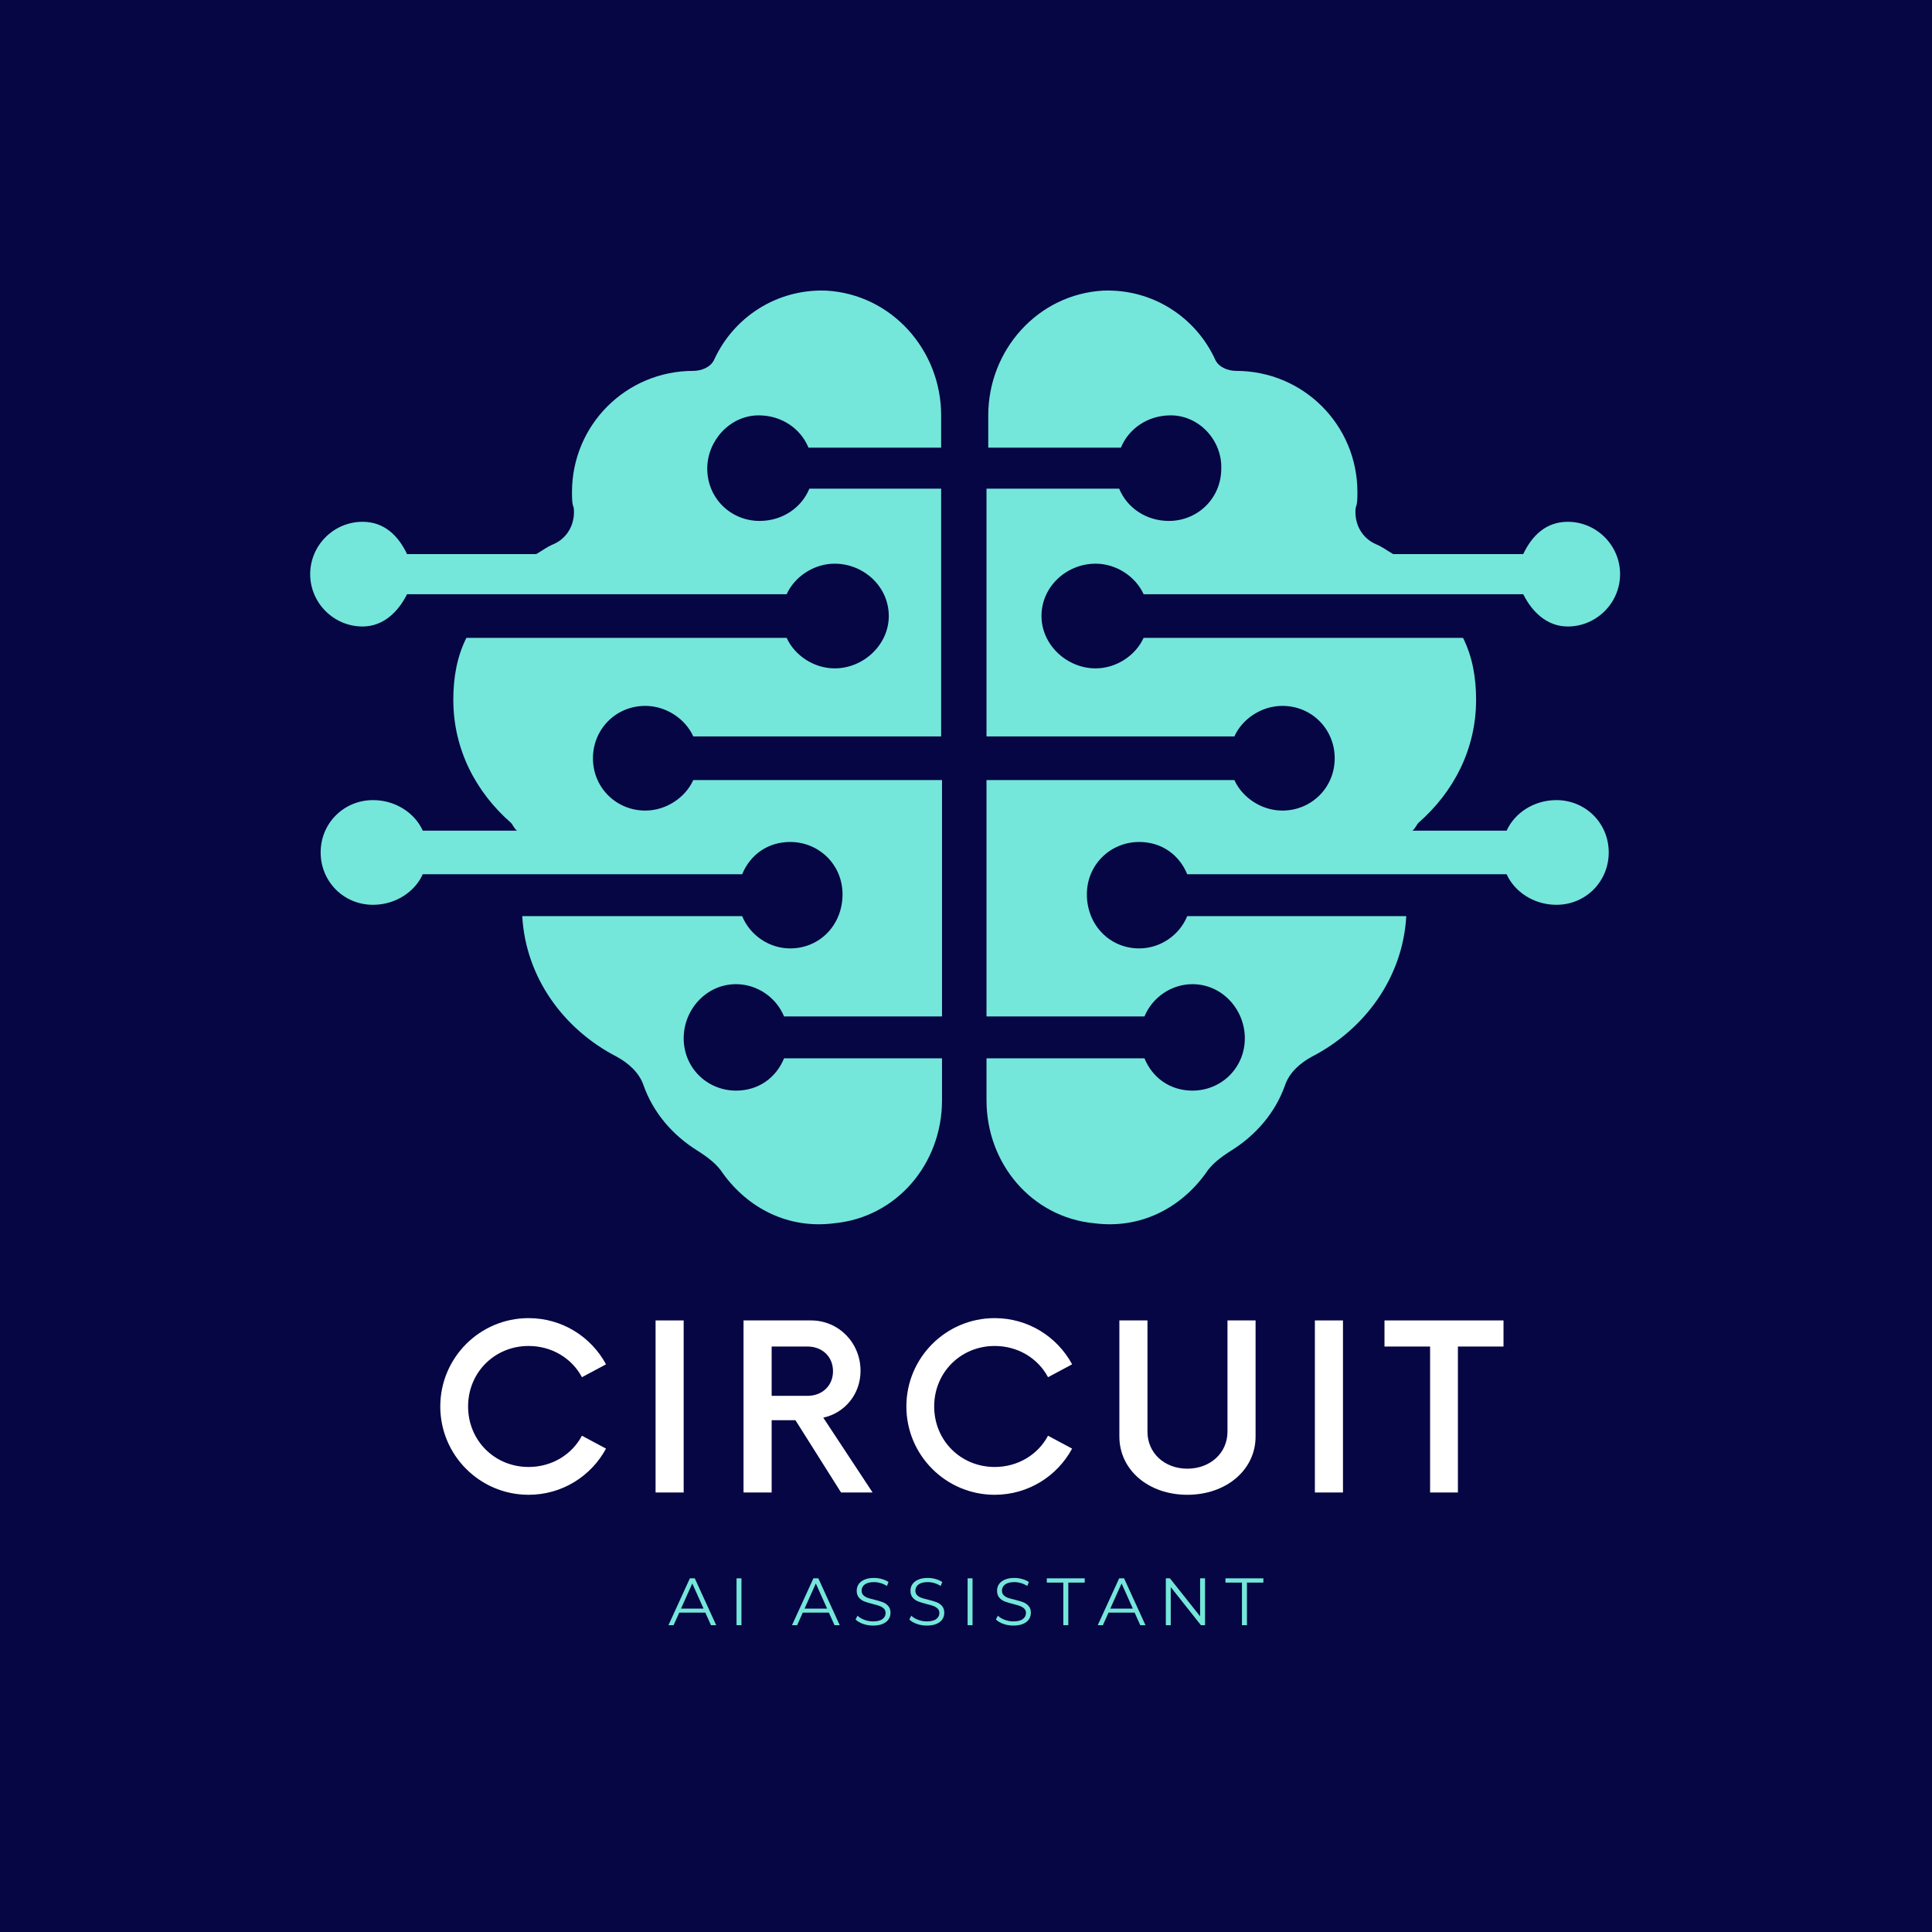
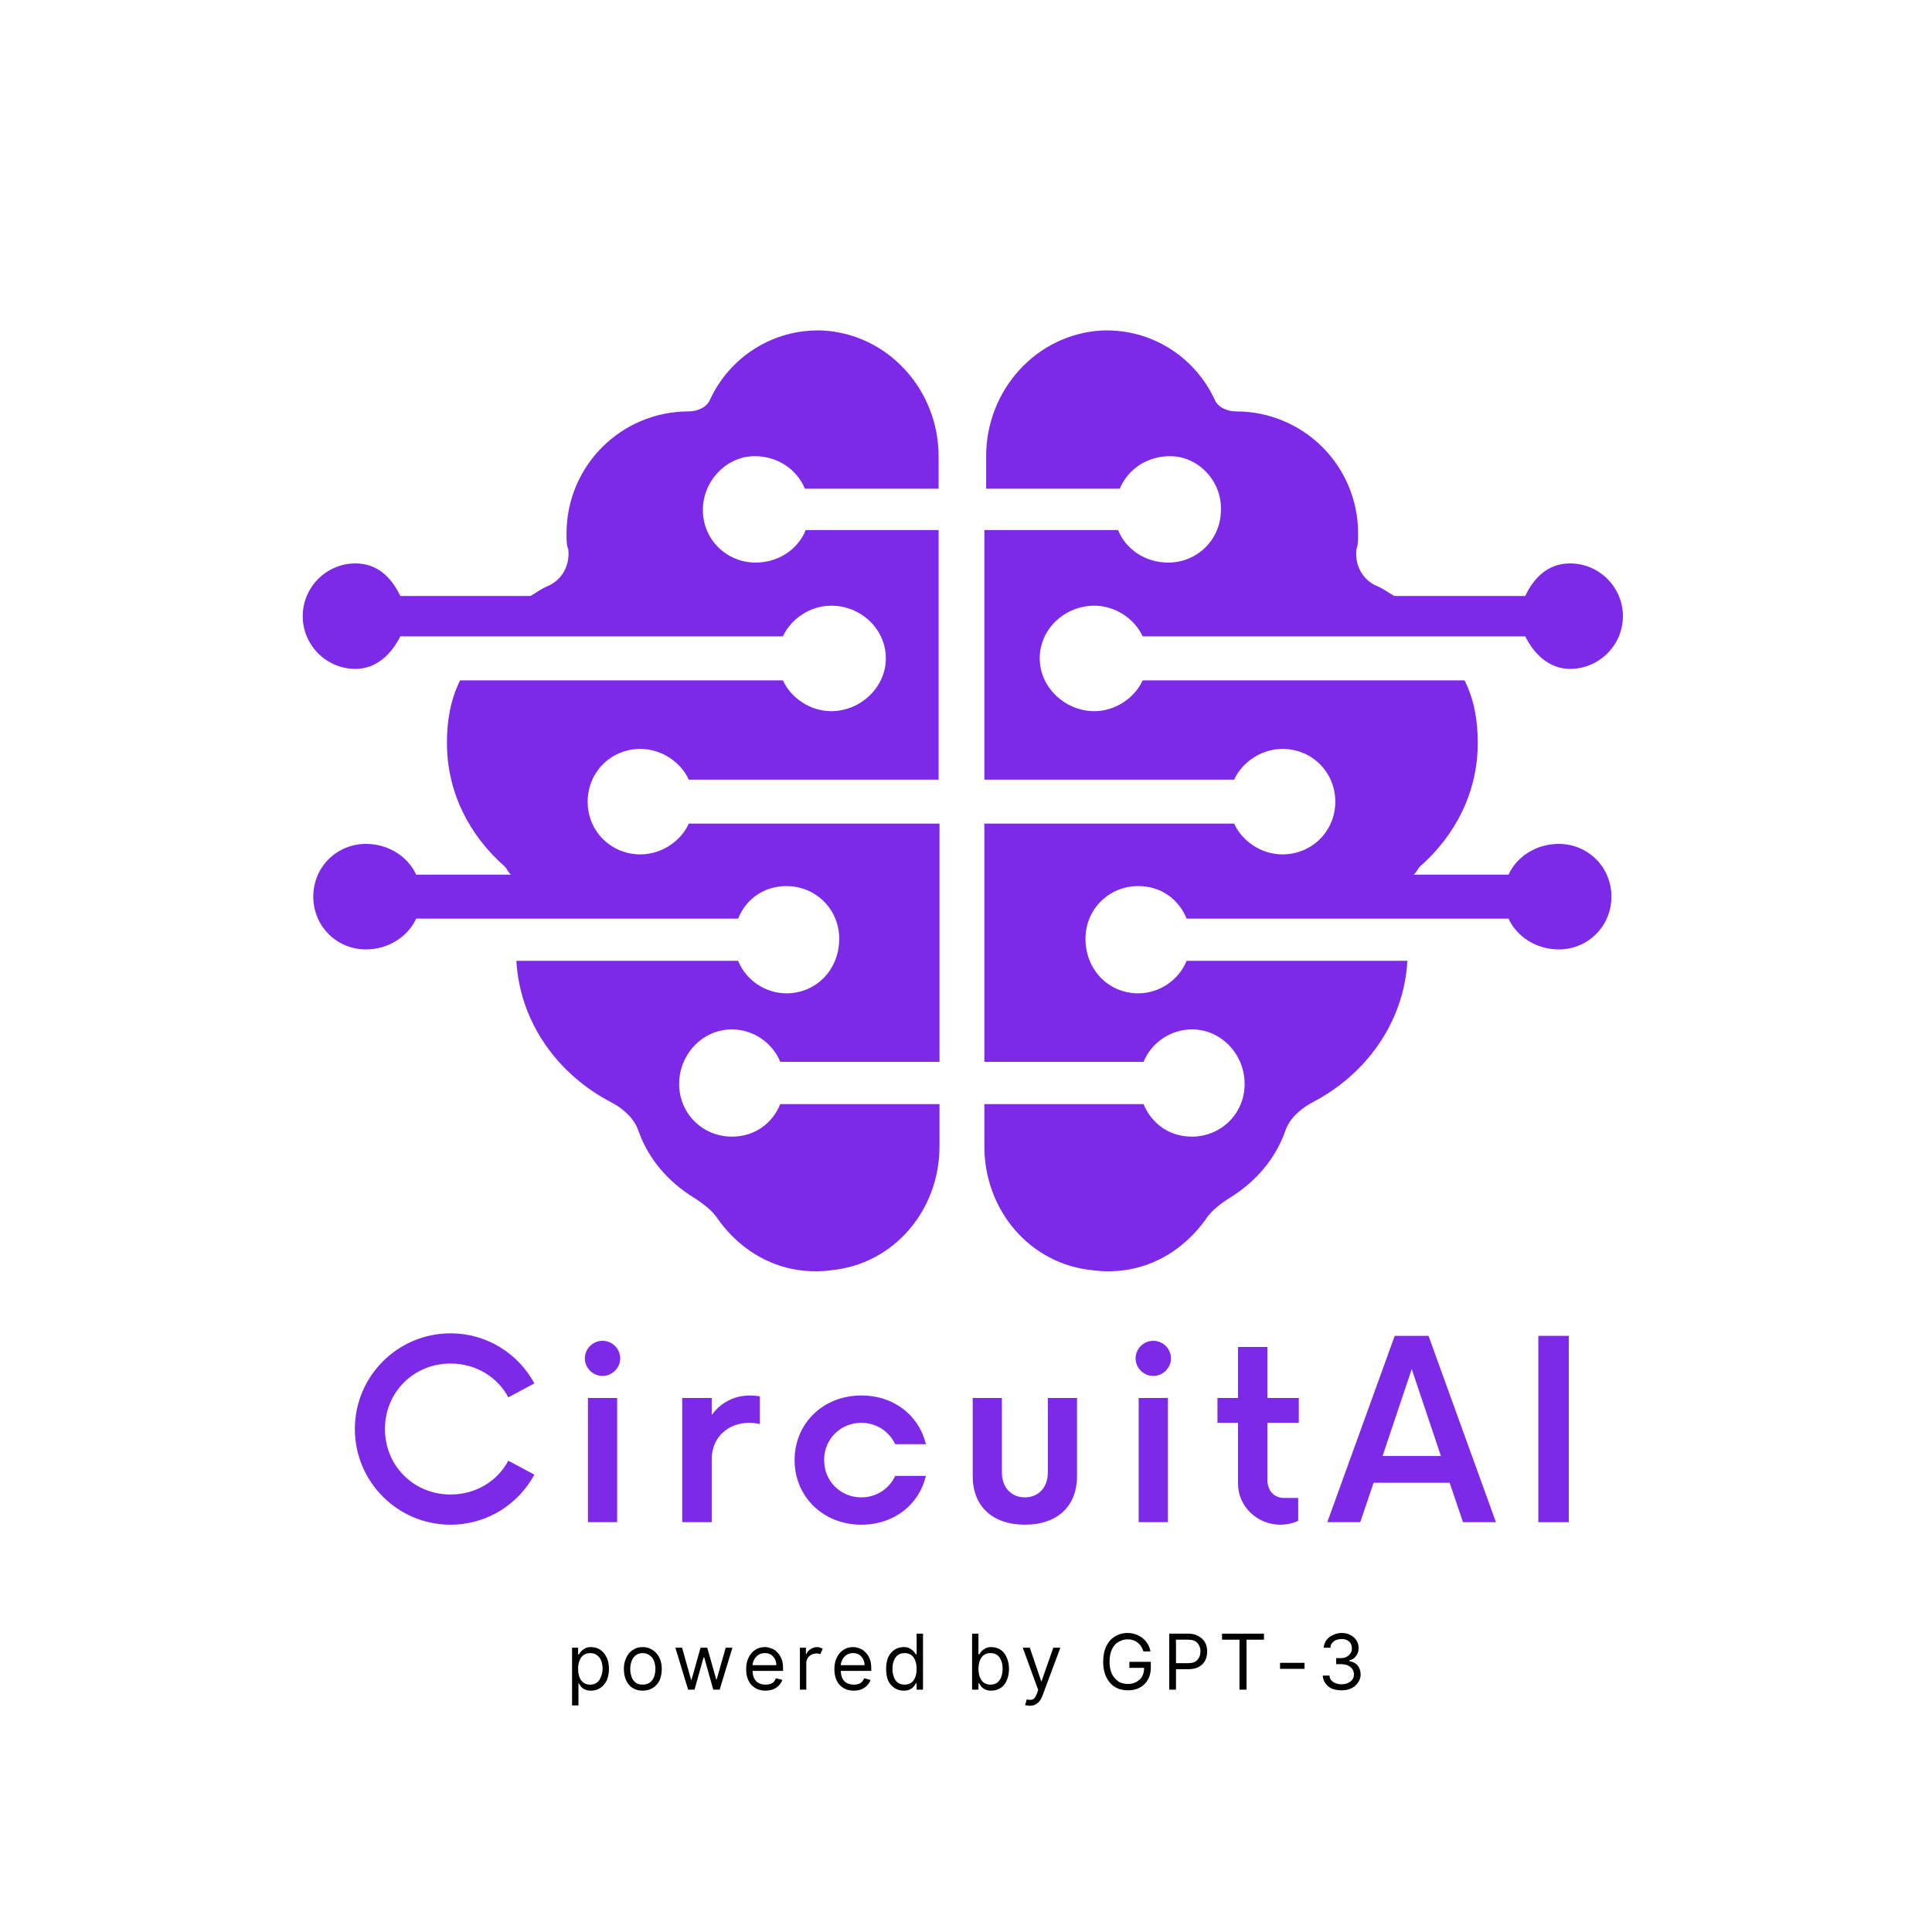
- <svg xmlns="http://www.w3.org/2000/svg" width="500" zoomAndPan="magnify" viewBox="0 0 375 375" height="500" preserveAspectRatio="xMidYMid meet" version="1.0">
+ <svg xmlns="http://www.w3.org/2000/svg" width="120" zoomAndPan="magnify" viewBox="0 0 90 90" height="120" preserveAspectRatio="xMidYMid meet" version="1.0">
  <defs>
    <g />
-     <clipPath id="4f56c58979">
-       <path d="M 60.207 56 L 183 56 L 183 238 L 60.207 238 Z M 60.207 56 " clip-rule="nonzero" />
+     <clipPath id="d15f87c691">
+       <path d="M 14.102 15.262 L 44 15.262 L 44 59.512 L 14.102 59.512 Z M 14.102 15.262 " clip-rule="nonzero" />
    </clipPath>
-     <clipPath id="21cfcce4b7">
-       <path d="M 191 56 L 314.457 56 L 314.457 238 L 191 238 Z M 191 56 " clip-rule="nonzero" />
+     <clipPath id="5281bf77e2">
+       <path d="M 45 15.262 L 75.602 15.262 L 75.602 59.512 L 45 59.512 Z M 45 15.262 " clip-rule="nonzero" />
    </clipPath>
  </defs>
-   <rect x="-37.5" width="450" fill="#ffffff" y="-37.5" height="450" fill-opacity="1" />
-   <rect x="-37.5" width="450" fill="#ffffff" y="-37.5" height="450" fill-opacity="1" />
-   <rect x="-37.5" width="450" fill="#060644" y="-37.5" height="450" fill-opacity="1" />
-   <g clip-path="url(#4f56c58979)">
-     <path fill="#75e6da" d="M 147.273 80.621 C 151.676 80.621 155.402 83.164 156.926 86.887 L 182.676 86.887 L 182.676 80.621 C 182.676 67.922 173.02 57.086 160.316 56.406 C 150.66 56.07 142.359 61.656 138.633 69.785 C 137.957 71.309 136.094 71.988 134.566 71.988 C 121.527 71.988 111.023 82.484 111.023 95.523 C 111.023 96.711 111.023 97.727 111.363 98.57 C 111.699 101.621 110.176 104.5 107.297 105.684 C 106.109 106.191 105.266 106.871 104.078 107.547 L 79.008 107.547 C 77.316 103.992 74.605 101.281 70.371 101.281 C 64.781 101.281 60.207 105.852 60.207 111.441 C 60.207 117.031 64.781 121.602 70.371 121.602 C 74.438 121.602 77.316 118.723 79.008 115.336 L 152.691 115.336 C 154.219 111.949 157.945 109.41 162.008 109.41 C 167.598 109.41 172.512 113.812 172.512 119.57 C 172.512 125.156 167.598 129.73 162.008 129.73 C 157.945 129.73 154.219 127.191 152.691 123.805 L 90.527 123.805 C 88.664 127.527 87.988 131.594 87.988 135.824 C 87.988 145.477 92.391 153.773 99.168 159.703 C 99.504 160.039 99.844 160.887 100.352 161.227 L 82.059 161.227 C 80.535 157.84 76.809 155.301 72.402 155.301 C 66.812 155.301 62.238 159.703 62.238 165.461 C 62.238 171.047 66.645 175.621 72.402 175.621 C 76.809 175.621 80.535 173.078 82.059 169.691 L 144.055 169.691 C 145.578 165.969 148.965 163.426 153.371 163.426 C 158.961 163.426 163.535 167.828 163.535 173.586 C 163.535 179.516 159.129 184.086 153.371 184.086 C 149.305 184.086 145.578 181.547 144.055 177.82 L 101.367 177.82 C 102.047 189.844 109.5 199.836 119.664 205.082 C 121.863 206.27 124.066 208.133 124.914 210.672 C 126.777 215.922 130.504 220.324 135.414 223.371 C 137.277 224.559 139.141 225.91 140.328 227.773 C 145.238 234.547 153.031 238.613 162.008 237.426 C 174.035 236.242 182.844 225.91 182.844 213.551 L 182.844 205.422 L 152.184 205.422 C 150.66 209.148 147.273 211.688 142.867 211.688 C 137.277 211.688 132.703 207.285 132.703 201.527 C 132.703 195.941 137.109 191.027 142.867 191.027 C 146.934 191.027 150.66 193.57 152.184 197.293 L 182.844 197.293 L 182.844 151.406 L 134.566 151.406 C 133.043 154.793 129.316 157.332 125.25 157.332 C 119.664 157.332 115.09 152.93 115.09 147.172 C 115.09 141.582 119.492 137.012 125.25 137.012 C 129.316 137.012 133.043 139.551 134.566 142.938 L 182.676 142.938 L 182.676 94.848 L 157.098 94.848 C 155.57 98.57 151.844 101.113 147.441 101.113 C 141.852 101.113 137.277 96.711 137.277 90.953 C 137.277 85.535 141.684 80.621 147.273 80.621 Z M 147.273 80.621 " fill-opacity="1" fill-rule="nonzero" />
+   <rect x="-9" width="108" fill="#ffffff" y="-9" height="108" fill-opacity="1" />
+   <rect x="-9" width="108" fill="#ffffff" y="-9" height="108" fill-opacity="1" />
+   <rect x="-9" width="108" fill="#ffffff" y="-9" height="108" fill-opacity="1" />
+   <g clip-path="url(#d15f87c691)">
+     <path fill="#7c2ae8" d="M 35.16 21.25 C 36.227 21.25 37.125 21.867 37.496 22.766 L 43.723 22.766 L 43.723 21.25 C 43.723 18.18 41.387 15.559 38.316 15.395 C 35.98 15.312 33.973 16.664 33.07 18.629 C 32.906 19 32.457 19.164 32.086 19.164 C 28.934 19.164 26.391 21.703 26.391 24.855 C 26.391 25.141 26.391 25.387 26.473 25.594 C 26.555 26.328 26.188 27.027 25.492 27.312 C 25.203 27.434 25 27.598 24.711 27.762 L 18.648 27.762 C 18.238 26.902 17.582 26.246 16.559 26.246 C 15.207 26.246 14.102 27.352 14.102 28.703 C 14.102 30.055 15.207 31.16 16.559 31.16 C 17.543 31.16 18.238 30.465 18.648 29.645 L 36.473 29.645 C 36.84 28.828 37.742 28.215 38.727 28.215 C 40.078 28.215 41.266 29.277 41.266 30.672 C 41.266 32.023 40.078 33.129 38.727 33.129 C 37.742 33.129 36.84 32.512 36.473 31.695 L 21.434 31.695 C 20.984 32.594 20.82 33.578 20.82 34.602 C 20.82 36.938 21.887 38.941 23.523 40.375 C 23.605 40.457 23.688 40.664 23.812 40.746 L 19.387 40.746 C 19.016 39.926 18.117 39.312 17.051 39.312 C 15.699 39.312 14.594 40.375 14.594 41.77 C 14.594 43.121 15.656 44.227 17.051 44.227 C 18.117 44.227 19.016 43.609 19.387 42.793 L 34.383 42.793 C 34.75 41.891 35.57 41.277 36.637 41.277 C 37.988 41.277 39.094 42.34 39.094 43.734 C 39.094 45.168 38.027 46.273 36.637 46.273 C 35.652 46.273 34.75 45.66 34.383 44.758 L 24.055 44.758 C 24.219 47.664 26.023 50.082 28.48 51.352 C 29.016 51.637 29.547 52.086 29.75 52.703 C 30.203 53.973 31.105 55.035 32.293 55.773 C 32.742 56.059 33.195 56.387 33.48 56.84 C 34.668 58.477 36.555 59.457 38.727 59.172 C 41.633 58.887 43.766 56.387 43.766 53.398 L 43.766 51.434 L 36.348 51.434 C 35.98 52.332 35.16 52.949 34.094 52.949 C 32.742 52.949 31.637 51.883 31.637 50.492 C 31.637 49.141 32.703 47.953 34.094 47.953 C 35.078 47.953 35.98 48.566 36.348 49.465 L 43.766 49.465 L 43.766 38.367 L 32.086 38.367 C 31.719 39.188 30.816 39.801 29.832 39.801 C 28.48 39.801 27.375 38.738 27.375 37.344 C 27.375 35.992 28.441 34.887 29.832 34.887 C 30.816 34.887 31.719 35.504 32.086 36.32 L 43.723 36.32 L 43.723 24.691 L 37.535 24.691 C 37.168 25.594 36.266 26.207 35.199 26.207 C 33.848 26.207 32.742 25.141 32.742 23.75 C 32.742 22.438 33.809 21.25 35.16 21.25 Z M 35.16 21.25 " fill-opacity="1" fill-rule="nonzero" />
  </g>
-   <g clip-path="url(#21cfcce4b7)">
-     <path fill="#75e6da" d="M 227.223 80.621 C 222.82 80.621 219.094 83.164 217.566 86.887 L 191.82 86.887 L 191.82 80.621 C 191.82 67.922 201.477 57.086 214.18 56.406 C 223.836 56.07 232.137 61.656 235.863 69.785 C 236.539 71.309 238.402 71.988 239.926 71.988 C 252.969 71.988 263.473 82.484 263.473 95.523 C 263.473 96.711 263.473 97.727 263.133 98.57 C 262.793 101.621 264.32 104.5 267.199 105.684 C 268.383 106.191 269.23 106.871 270.418 107.547 L 295.656 107.547 C 297.348 103.992 300.059 101.281 304.293 101.281 C 309.883 101.281 314.457 105.852 314.457 111.441 C 314.457 117.031 309.883 121.602 304.293 121.602 C 300.23 121.602 297.348 118.723 295.656 115.336 L 221.973 115.336 C 220.449 111.949 216.723 109.41 212.656 109.41 C 207.066 109.41 202.152 113.812 202.152 119.57 C 202.152 125.156 207.066 129.73 212.656 129.73 C 216.723 129.73 220.449 127.191 221.973 123.805 L 283.969 123.805 C 285.832 127.527 286.508 131.594 286.508 135.824 C 286.508 145.477 282.105 153.773 275.328 159.703 C 274.988 160.039 274.652 160.887 274.145 161.227 L 292.438 161.227 C 293.961 157.84 297.688 155.301 302.094 155.301 C 307.684 155.301 312.254 159.703 312.254 165.461 C 312.254 171.047 307.852 175.621 302.094 175.621 C 297.688 175.621 293.961 173.078 292.438 169.691 L 230.441 169.691 C 228.918 165.969 225.527 163.426 221.125 163.426 C 215.535 163.426 210.961 167.828 210.961 173.586 C 210.961 179.516 215.367 184.086 221.125 184.086 C 225.191 184.086 228.918 181.547 230.441 177.82 L 272.957 177.82 C 272.281 189.844 264.828 199.836 254.664 205.082 C 252.461 206.27 250.258 208.133 249.414 210.672 C 247.551 215.922 243.824 220.324 238.91 223.371 C 237.047 224.559 235.184 225.91 234 227.773 C 229.086 234.547 221.293 238.613 212.316 237.426 C 200.289 236.242 191.48 225.91 191.48 213.551 L 191.48 205.422 L 222.141 205.422 C 223.664 209.148 227.055 211.688 231.457 211.688 C 237.047 211.688 241.621 207.285 241.621 201.527 C 241.621 195.941 237.215 191.027 231.457 191.027 C 227.391 191.027 223.664 193.57 222.141 197.293 L 191.48 197.293 L 191.48 151.406 L 239.59 151.406 C 241.113 154.793 244.84 157.332 248.906 157.332 C 254.496 157.332 259.066 152.93 259.066 147.172 C 259.066 141.582 254.664 137.012 248.906 137.012 C 244.84 137.012 241.113 139.551 239.59 142.938 L 191.48 142.938 L 191.48 94.848 L 217.23 94.848 C 218.754 98.57 222.48 101.113 226.883 101.113 C 232.473 101.113 237.047 96.711 237.047 90.953 C 237.215 85.535 232.812 80.621 227.223 80.621 Z M 227.223 80.621 " fill-opacity="1" fill-rule="nonzero" />
+   <g clip-path="url(#5281bf77e2)">
+     <path fill="#7c2ae8" d="M 54.5 21.25 C 53.434 21.25 52.531 21.867 52.164 22.766 L 45.938 22.766 L 45.938 21.25 C 45.938 18.18 48.27 15.559 51.344 15.395 C 53.68 15.312 55.688 16.664 56.59 18.629 C 56.754 19 57.203 19.164 57.57 19.164 C 60.727 19.164 63.266 21.703 63.266 24.855 C 63.266 25.141 63.266 25.387 63.184 25.594 C 63.105 26.328 63.473 27.027 64.168 27.312 C 64.457 27.434 64.66 27.598 64.949 27.762 L 71.051 27.762 C 71.461 26.902 72.117 26.246 73.141 26.246 C 74.492 26.246 75.602 27.352 75.602 28.703 C 75.602 30.055 74.492 31.16 73.141 31.16 C 72.16 31.16 71.461 30.465 71.051 29.645 L 53.23 29.645 C 52.859 28.828 51.957 28.215 50.977 28.215 C 49.625 28.215 48.434 29.277 48.434 30.672 C 48.434 32.023 49.625 33.129 50.977 33.129 C 51.957 33.129 52.859 32.512 53.23 31.695 L 68.227 31.695 C 68.676 32.594 68.84 33.578 68.84 34.602 C 68.84 36.938 67.773 38.941 66.137 40.375 C 66.055 40.457 65.973 40.664 65.848 40.746 L 70.273 40.746 C 70.641 39.926 71.543 39.312 72.609 39.312 C 73.961 39.312 75.066 40.375 75.066 41.77 C 75.066 43.121 74.004 44.227 72.609 44.227 C 71.543 44.227 70.641 43.609 70.273 42.793 L 55.277 42.793 C 54.91 41.891 54.09 41.277 53.023 41.277 C 51.672 41.277 50.566 42.34 50.566 43.734 C 50.566 45.168 51.633 46.273 53.023 46.273 C 54.008 46.273 54.91 45.66 55.277 44.758 L 65.562 44.758 C 65.398 47.664 63.594 50.082 61.137 51.352 C 60.605 51.637 60.07 52.086 59.867 52.703 C 59.414 53.973 58.516 55.035 57.328 55.773 C 56.875 56.059 56.426 56.387 56.137 56.84 C 54.949 58.477 53.066 59.457 50.895 59.172 C 47.984 58.887 45.855 56.387 45.855 53.398 L 45.855 51.434 L 53.27 51.434 C 53.641 52.332 54.457 52.949 55.523 52.949 C 56.875 52.949 57.98 51.883 57.98 50.492 C 57.98 49.141 56.918 47.953 55.523 47.953 C 54.539 47.953 53.641 48.566 53.27 49.465 L 45.855 49.465 L 45.855 38.367 L 57.492 38.367 C 57.859 39.188 58.762 39.801 59.742 39.801 C 61.098 39.801 62.203 38.738 62.203 37.344 C 62.203 35.992 61.137 34.887 59.742 34.887 C 58.762 34.887 57.859 35.504 57.492 36.32 L 45.855 36.32 L 45.855 24.691 L 52.082 24.691 C 52.449 25.594 53.352 26.207 54.418 26.207 C 55.77 26.207 56.875 25.141 56.875 23.75 C 56.918 22.438 55.852 21.25 54.5 21.25 Z M 54.5 21.25 " fill-opacity="1" fill-rule="nonzero" />
  </g>
-   <g fill="#75e6da" fill-opacity="1">
-     <g transform="translate(129.7157, 315.4466)">
+   <g fill="#7c2ae8" fill-opacity="1">
+     <g transform="translate(15.90988, 70.90909)">
      <g>
-         <path d="M 7.188 -2.438 L 2.125 -2.438 L 1.031 0 L 0.031 0 L 4.188 -9.094 L 5.141 -9.094 L 9.297 0 L 8.281 0 Z M 6.844 -3.219 L 4.656 -8.094 L 2.469 -3.219 Z M 6.844 -3.219 " />
+         <path d="M 5.078 0.117 C 6.77 0.117 8.23 -0.824 8.984 -2.215 L 7.77 -2.863 C 7.262 -1.91 6.25 -1.289 5.078 -1.289 C 3.371 -1.289 2.023 -2.617 2.023 -4.34 C 2.023 -6.062 3.371 -7.391 5.078 -7.391 C 6.25 -7.391 7.262 -6.77 7.77 -5.816 L 8.984 -6.465 C 8.23 -7.855 6.77 -8.797 5.078 -8.797 C 2.617 -8.797 0.621 -6.801 0.621 -4.34 C 0.621 -1.879 2.617 0.117 5.078 0.117 Z M 5.078 0.117 " />
      </g>
    </g>
  </g>
-   <g fill="#75e6da" fill-opacity="1">
-     <g transform="translate(141.4779, 315.4466)">
+   <g fill="#7c2ae8" fill-opacity="1">
+     <g transform="translate(26.36135, 70.90909)">
      <g>
-         <path d="M 1.484 -9.094 L 2.438 -9.094 L 2.438 0 L 1.484 0 Z M 1.484 -9.094 " />
+         <path d="M 1.707 -6.812 C 2.156 -6.812 2.531 -7.188 2.531 -7.625 C 2.531 -8.086 2.156 -8.449 1.707 -8.449 C 1.258 -8.449 0.883 -8.086 0.883 -7.625 C 0.883 -7.188 1.258 -6.812 1.707 -6.812 Z M 1.027 0 L 2.387 0 L 2.387 -5.785 L 1.027 -5.785 Z M 1.027 0 " />
      </g>
    </g>
  </g>
-   <g fill="#75e6da" fill-opacity="1">
-     <g transform="translate(147.8468, 315.4466)">
+   <g fill="#7c2ae8" fill-opacity="1">
+     <g transform="translate(30.82722, 70.90909)">
+       <g>
+         <path d="M 4.109 -5.902 C 3.355 -5.902 2.734 -5.555 2.328 -4.992 L 2.328 -5.785 L 0.953 -5.785 L 0.953 0 L 2.328 0 L 2.328 -2.938 C 2.328 -3.949 3.082 -4.629 4.078 -4.629 C 4.266 -4.629 4.426 -4.602 4.57 -4.57 L 4.57 -5.859 C 4.426 -5.887 4.266 -5.902 4.109 -5.902 Z M 4.109 -5.902 " />
+       </g>
+     </g>
+   </g>
+   <g fill="#7c2ae8" fill-opacity="1">
+     <g transform="translate(36.46418, 70.90909)">
+       <g>
+         <path d="M 3.66 0.117 C 5.191 0.117 6.352 -0.824 6.668 -2.156 L 5.238 -2.156 C 4.961 -1.562 4.367 -1.156 3.66 -1.156 C 2.691 -1.156 1.926 -1.91 1.926 -2.895 C 1.926 -3.875 2.691 -4.629 3.66 -4.629 C 4.367 -4.629 4.961 -4.223 5.238 -3.633 L 6.668 -3.633 C 6.352 -4.961 5.191 -5.902 3.66 -5.902 C 1.867 -5.902 0.551 -4.586 0.551 -2.895 C 0.551 -1.199 1.867 0.117 3.66 0.117 Z M 3.66 0.117 " />
+       </g>
+     </g>
+   </g>
+   <g fill="#7c2ae8" fill-opacity="1">
+     <g transform="translate(44.51562, 70.90909)">
+       <g>
+         <path d="M 3.227 0.117 C 4.746 0.117 5.656 -0.754 5.656 -2.141 L 5.656 -5.785 L 4.297 -5.785 L 4.297 -2.316 C 4.297 -1.605 3.848 -1.156 3.227 -1.156 C 2.605 -1.156 2.156 -1.605 2.156 -2.316 L 2.156 -5.785 L 0.797 -5.785 L 0.797 -2.141 C 0.797 -0.754 1.707 0.117 3.227 0.117 Z M 3.227 0.117 " />
+       </g>
+     </g>
+   </g>
+   <g fill="#7c2ae8" fill-opacity="1">
+     <g transform="translate(52.01766, 70.90909)">
+       <g>
+         <path d="M 1.707 -6.812 C 2.156 -6.812 2.531 -7.188 2.531 -7.625 C 2.531 -8.086 2.156 -8.449 1.707 -8.449 C 1.258 -8.449 0.883 -8.086 0.883 -7.625 C 0.883 -7.188 1.258 -6.812 1.707 -6.812 Z M 1.027 0 L 2.387 0 L 2.387 -5.785 L 1.027 -5.785 Z M 1.027 0 " />
+       </g>
+     </g>
+   </g>
+   <g fill="#7c2ae8" fill-opacity="1">
+     <g transform="translate(56.48352, 70.90909)">
+       <g>
+         <path d="M 4.02 -4.629 L 4.02 -5.785 L 2.559 -5.785 L 2.559 -8.16 L 1.188 -8.16 L 1.188 -5.785 L 0.23 -5.785 L 0.23 -4.629 L 1.188 -4.629 L 1.188 -1.793 C 1.188 -0.723 2.098 0.117 3.152 0.117 C 3.484 0.117 3.848 0.027 3.992 -0.074 L 3.992 -1.129 L 3.328 -1.129 C 2.895 -1.129 2.559 -1.445 2.559 -1.953 L 2.559 -4.629 Z M 4.02 -4.629 " />
+       </g>
+     </g>
+   </g>
+   <g fill="#7c2ae8" fill-opacity="1">
+     <g transform="translate(61.93252, 70.90909)">
+       <g>
+         <path d="M 6.219 0 L 7.754 0 L 4.613 -8.68 L 3.039 -8.68 L -0.102 0 L 1.434 0 L 2.055 -1.836 L 5.598 -1.836 Z M 2.473 -3.082 L 3.832 -7.133 L 5.191 -3.082 Z M 2.473 -3.082 " />
+       </g>
+     </g>
+   </g>
+   <g fill="#7c2ae8" fill-opacity="1">
+     <g transform="translate(70.63458, 70.90909)">
+       <g>
+         <path d="M 1.027 0 L 2.445 0 L 2.445 -8.68 L 1.027 -8.68 Z M 1.027 0 " />
+       </g>
+     </g>
+   </g>
+   <g fill="#000000" fill-opacity="1">
+     <g transform="translate(26.36786, 78.71079)">
+       <g>
+         <path d="M 0.281 0.734 L 0.281 -1.953 L 0.562 -1.953 L 0.562 -1.641 L 0.594 -1.641 C 0.613 -1.672 0.645 -1.711 0.688 -1.766 C 0.727 -1.816 0.785 -1.863 0.859 -1.906 C 0.93 -1.957 1.031 -1.984 1.156 -1.984 C 1.32 -1.984 1.469 -1.941 1.594 -1.859 C 1.719 -1.773 1.816 -1.656 1.891 -1.5 C 1.961 -1.352 2 -1.176 2 -0.969 C 2 -0.758 1.961 -0.578 1.891 -0.422 C 1.816 -0.273 1.719 -0.16 1.594 -0.078 C 1.469 0.004 1.328 0.047 1.172 0.047 C 1.047 0.047 0.941 0.023 0.859 -0.016 C 0.785 -0.055 0.727 -0.102 0.688 -0.156 C 0.645 -0.219 0.613 -0.266 0.594 -0.297 L 0.578 -0.297 L 0.578 0.734 Z M 0.562 -0.969 C 0.562 -0.75 0.609 -0.57 0.703 -0.438 C 0.805 -0.301 0.945 -0.234 1.125 -0.234 C 1.25 -0.234 1.352 -0.266 1.438 -0.328 C 1.52 -0.391 1.582 -0.477 1.625 -0.594 C 1.676 -0.707 1.703 -0.832 1.703 -0.969 C 1.703 -1.113 1.68 -1.238 1.641 -1.344 C 1.598 -1.457 1.531 -1.547 1.438 -1.609 C 1.352 -1.672 1.25 -1.703 1.125 -1.703 C 0.945 -1.703 0.805 -1.633 0.703 -1.5 C 0.609 -1.363 0.562 -1.188 0.562 -0.969 Z M 0.562 -0.969 " />
+       </g>
+     </g>
+   </g>
+   <g fill="#000000" fill-opacity="1">
+     <g transform="translate(28.87512, 78.71079)">
+       <g>
+         <path d="M 1.062 0.047 C 0.883 0.047 0.727 0.004 0.594 -0.078 C 0.469 -0.16 0.367 -0.273 0.297 -0.422 C 0.223 -0.578 0.188 -0.758 0.188 -0.969 C 0.188 -1.164 0.223 -1.336 0.297 -1.484 C 0.367 -1.641 0.469 -1.758 0.594 -1.844 C 0.727 -1.938 0.883 -1.984 1.062 -1.984 C 1.238 -1.984 1.395 -1.938 1.531 -1.844 C 1.664 -1.758 1.77 -1.641 1.844 -1.484 C 1.914 -1.336 1.953 -1.164 1.953 -0.969 C 1.953 -0.758 1.914 -0.578 1.844 -0.422 C 1.77 -0.273 1.664 -0.16 1.531 -0.078 C 1.395 0.004 1.238 0.047 1.062 0.047 Z M 1.062 -0.234 C 1.195 -0.234 1.305 -0.266 1.391 -0.328 C 1.484 -0.398 1.551 -0.488 1.594 -0.594 C 1.633 -0.707 1.656 -0.832 1.656 -0.969 C 1.656 -1.094 1.633 -1.211 1.594 -1.328 C 1.551 -1.441 1.484 -1.531 1.391 -1.594 C 1.305 -1.664 1.195 -1.703 1.062 -1.703 C 0.926 -1.703 0.816 -1.664 0.734 -1.594 C 0.648 -1.531 0.586 -1.441 0.547 -1.328 C 0.504 -1.211 0.484 -1.094 0.484 -0.969 C 0.484 -0.832 0.504 -0.707 0.547 -0.594 C 0.586 -0.488 0.648 -0.398 0.734 -0.328 C 0.816 -0.266 0.926 -0.234 1.062 -0.234 Z M 1.062 -0.234 " />
+       </g>
+     </g>
+   </g>
+   <g fill="#000000" fill-opacity="1">
+     <g transform="translate(31.33662, 78.71079)">
+       <g>
+         <path d="M 0.719 0 L 0.125 -1.953 L 0.438 -1.953 L 0.859 -0.453 L 0.875 -0.453 L 1.297 -1.953 L 1.609 -1.953 L 2.031 -0.469 L 2.047 -0.469 L 2.469 -1.953 L 2.781 -1.953 L 2.188 0 L 1.891 0 L 1.469 -1.5 L 1.438 -1.5 L 1.016 0 Z M 0.719 0 " />
+       </g>
+     </g>
+   </g>
+   <g fill="#000000" fill-opacity="1">
+     <g transform="translate(34.57104, 78.71079)">
+       <g>
+         <path d="M 1.094 0.047 C 0.906 0.047 0.742 0.004 0.609 -0.078 C 0.473 -0.16 0.367 -0.273 0.297 -0.422 C 0.223 -0.578 0.188 -0.754 0.188 -0.953 C 0.188 -1.16 0.223 -1.336 0.297 -1.484 C 0.367 -1.641 0.469 -1.758 0.594 -1.844 C 0.727 -1.938 0.883 -1.984 1.062 -1.984 C 1.164 -1.984 1.266 -1.961 1.359 -1.922 C 1.461 -1.891 1.551 -1.832 1.625 -1.75 C 1.707 -1.676 1.773 -1.578 1.828 -1.453 C 1.879 -1.336 1.906 -1.188 1.906 -1 L 1.906 -0.875 L 0.484 -0.875 C 0.492 -0.664 0.551 -0.504 0.656 -0.391 C 0.77 -0.285 0.914 -0.234 1.094 -0.234 C 1.207 -0.234 1.305 -0.254 1.391 -0.297 C 1.473 -0.348 1.535 -0.426 1.578 -0.531 L 1.875 -0.453 C 1.82 -0.305 1.727 -0.188 1.594 -0.094 C 1.457 0 1.289 0.047 1.094 0.047 Z M 0.484 -1.141 L 1.594 -1.141 C 1.594 -1.297 1.547 -1.426 1.453 -1.531 C 1.359 -1.645 1.227 -1.703 1.062 -1.703 C 0.945 -1.703 0.848 -1.676 0.766 -1.625 C 0.68 -1.57 0.613 -1.5 0.562 -1.406 C 0.52 -1.32 0.492 -1.234 0.484 -1.141 Z M 0.484 -1.141 " />
+       </g>
+     </g>
+   </g>
+   <g fill="#000000" fill-opacity="1">
+     <g transform="translate(36.98169, 78.71079)">
+       <g>
+         <path d="M 0.281 0 L 0.281 -1.953 L 0.562 -1.953 L 0.562 -1.656 L 0.578 -1.656 C 0.617 -1.75 0.688 -1.828 0.781 -1.891 C 0.875 -1.953 0.977 -1.984 1.094 -1.984 C 1.145 -1.984 1.191 -1.973 1.234 -1.953 C 1.273 -1.941 1.312 -1.926 1.344 -1.906 L 1.234 -1.656 C 1.211 -1.664 1.188 -1.672 1.156 -1.672 C 1.133 -1.68 1.102 -1.688 1.062 -1.688 C 0.926 -1.688 0.812 -1.645 0.719 -1.562 C 0.625 -1.477 0.578 -1.367 0.578 -1.234 L 0.578 0 Z M 0.281 0 " />
+       </g>
+     </g>
+   </g>
+   <g fill="#000000" fill-opacity="1">
+     <g transform="translate(38.68043, 78.71079)">
+       <g>
+         <path d="M 1.094 0.047 C 0.906 0.047 0.742 0.004 0.609 -0.078 C 0.473 -0.16 0.367 -0.273 0.297 -0.422 C 0.223 -0.578 0.188 -0.754 0.188 -0.953 C 0.188 -1.16 0.223 -1.336 0.297 -1.484 C 0.367 -1.641 0.469 -1.758 0.594 -1.844 C 0.727 -1.938 0.883 -1.984 1.062 -1.984 C 1.164 -1.984 1.266 -1.961 1.359 -1.922 C 1.461 -1.891 1.551 -1.832 1.625 -1.75 C 1.707 -1.676 1.773 -1.578 1.828 -1.453 C 1.879 -1.336 1.906 -1.188 1.906 -1 L 1.906 -0.875 L 0.484 -0.875 C 0.492 -0.664 0.551 -0.504 0.656 -0.391 C 0.77 -0.285 0.914 -0.234 1.094 -0.234 C 1.207 -0.234 1.305 -0.254 1.391 -0.297 C 1.473 -0.348 1.535 -0.426 1.578 -0.531 L 1.875 -0.453 C 1.82 -0.305 1.727 -0.188 1.594 -0.094 C 1.457 0 1.289 0.047 1.094 0.047 Z M 0.484 -1.141 L 1.594 -1.141 C 1.594 -1.297 1.547 -1.426 1.453 -1.531 C 1.359 -1.645 1.227 -1.703 1.062 -1.703 C 0.945 -1.703 0.848 -1.676 0.766 -1.625 C 0.68 -1.57 0.613 -1.5 0.562 -1.406 C 0.52 -1.32 0.492 -1.234 0.484 -1.141 Z M 0.484 -1.141 " />
+       </g>
+     </g>
+   </g>
+   <g fill="#000000" fill-opacity="1">
+     <g transform="translate(41.09108, 78.71079)">
+       <g>
+         <path d="M 1.016 0.047 C 0.848 0.047 0.703 0.004 0.578 -0.078 C 0.453 -0.16 0.352 -0.273 0.281 -0.422 C 0.219 -0.578 0.188 -0.758 0.188 -0.969 C 0.188 -1.176 0.219 -1.352 0.281 -1.5 C 0.352 -1.656 0.453 -1.773 0.578 -1.859 C 0.703 -1.941 0.848 -1.984 1.016 -1.984 C 1.141 -1.984 1.238 -1.957 1.312 -1.906 C 1.383 -1.863 1.441 -1.816 1.484 -1.766 C 1.523 -1.711 1.555 -1.672 1.578 -1.641 L 1.609 -1.641 L 1.609 -2.609 L 1.906 -2.609 L 1.906 0 L 1.609 0 L 1.609 -0.297 L 1.578 -0.297 C 1.555 -0.266 1.523 -0.219 1.484 -0.156 C 1.441 -0.102 1.383 -0.055 1.312 -0.016 C 1.238 0.023 1.141 0.047 1.016 0.047 Z M 1.047 -0.234 C 1.234 -0.234 1.375 -0.301 1.469 -0.438 C 1.562 -0.57 1.609 -0.75 1.609 -0.969 C 1.609 -1.188 1.562 -1.363 1.469 -1.5 C 1.375 -1.633 1.234 -1.703 1.047 -1.703 C 0.922 -1.703 0.816 -1.672 0.734 -1.609 C 0.648 -1.547 0.586 -1.457 0.547 -1.344 C 0.504 -1.238 0.484 -1.113 0.484 -0.969 C 0.484 -0.832 0.504 -0.707 0.547 -0.594 C 0.586 -0.477 0.648 -0.391 0.734 -0.328 C 0.816 -0.266 0.922 -0.234 1.047 -0.234 Z M 1.047 -0.234 " />
+       </g>
+     </g>
+   </g>
+   <g fill="#000000" fill-opacity="1">
+     <g transform="translate(43.63902, 78.71079)">
      <g />
    </g>
  </g>
-   <g fill="#75e6da" fill-opacity="1">
-     <g transform="translate(153.6958, 315.4466)">
+   <g fill="#000000" fill-opacity="1">
+     <g transform="translate(44.97164, 78.71079)">
      <g>
-         <path d="M 7.188 -2.438 L 2.125 -2.438 L 1.031 0 L 0.031 0 L 4.188 -9.094 L 5.141 -9.094 L 9.297 0 L 8.281 0 Z M 6.844 -3.219 L 4.656 -8.094 L 2.469 -3.219 Z M 6.844 -3.219 " />
+         <path d="M 0.312 0 L 0.312 -2.609 L 0.609 -2.609 L 0.609 -1.641 L 0.641 -1.641 C 0.66 -1.672 0.691 -1.711 0.734 -1.766 C 0.773 -1.816 0.832 -1.863 0.906 -1.906 C 0.977 -1.957 1.078 -1.984 1.203 -1.984 C 1.367 -1.984 1.516 -1.941 1.641 -1.859 C 1.766 -1.773 1.859 -1.656 1.922 -1.5 C 1.992 -1.352 2.031 -1.176 2.031 -0.969 C 2.031 -0.758 1.992 -0.578 1.922 -0.422 C 1.859 -0.273 1.766 -0.16 1.641 -0.078 C 1.516 0.004 1.367 0.047 1.203 0.047 C 1.078 0.047 0.977 0.023 0.906 -0.016 C 0.832 -0.055 0.773 -0.102 0.734 -0.156 C 0.691 -0.219 0.66 -0.266 0.641 -0.297 L 0.609 -0.297 L 0.609 0 Z M 0.609 -0.969 C 0.609 -0.75 0.656 -0.57 0.75 -0.438 C 0.844 -0.301 0.984 -0.234 1.172 -0.234 C 1.297 -0.234 1.398 -0.266 1.484 -0.328 C 1.566 -0.391 1.629 -0.477 1.672 -0.594 C 1.711 -0.707 1.734 -0.832 1.734 -0.969 C 1.734 -1.113 1.711 -1.238 1.672 -1.344 C 1.629 -1.457 1.566 -1.547 1.484 -1.609 C 1.398 -1.672 1.297 -1.703 1.172 -1.703 C 0.984 -1.703 0.844 -1.633 0.75 -1.5 C 0.656 -1.363 0.609 -1.188 0.609 -0.969 Z M 0.609 -0.969 " />
      </g>
    </g>
  </g>
-   <g fill="#75e6da" fill-opacity="1">
-     <g transform="translate(165.4579, 315.4466)">
+   <g fill="#000000" fill-opacity="1">
+     <g transform="translate(47.51958, 78.71079)">
      <g>
-         <path d="M 3.984 0.078 C 3.316 0.078 2.672 -0.031 2.047 -0.25 C 1.43 -0.469 0.953 -0.754 0.609 -1.109 L 0.984 -1.844 C 1.316 -1.52 1.754 -1.254 2.297 -1.047 C 2.848 -0.836 3.41 -0.734 3.984 -0.734 C 4.805 -0.734 5.422 -0.883 5.828 -1.188 C 6.234 -1.488 6.438 -1.879 6.438 -2.359 C 6.438 -2.723 6.32 -3.008 6.094 -3.219 C 5.875 -3.438 5.602 -3.602 5.281 -3.719 C 4.969 -3.844 4.523 -3.973 3.953 -4.109 C 3.266 -4.285 2.719 -4.453 2.312 -4.609 C 1.906 -4.766 1.555 -5.008 1.266 -5.344 C 0.973 -5.676 0.828 -6.125 0.828 -6.688 C 0.828 -7.145 0.945 -7.562 1.188 -7.938 C 1.438 -8.312 1.812 -8.609 2.312 -8.828 C 2.812 -9.055 3.438 -9.172 4.188 -9.172 C 4.707 -9.172 5.219 -9.098 5.719 -8.953 C 6.219 -8.816 6.645 -8.625 7 -8.375 L 6.688 -7.609 C 6.301 -7.859 5.891 -8.047 5.453 -8.172 C 5.023 -8.297 4.602 -8.359 4.188 -8.359 C 3.383 -8.359 2.781 -8.203 2.375 -7.891 C 1.977 -7.586 1.781 -7.191 1.781 -6.703 C 1.781 -6.336 1.891 -6.047 2.109 -5.828 C 2.328 -5.609 2.602 -5.438 2.938 -5.312 C 3.27 -5.195 3.723 -5.07 4.297 -4.938 C 4.961 -4.77 5.5 -4.609 5.906 -4.453 C 6.32 -4.297 6.672 -4.051 6.953 -3.719 C 7.242 -3.395 7.391 -2.957 7.391 -2.406 C 7.391 -1.945 7.266 -1.523 7.016 -1.141 C 6.766 -0.766 6.383 -0.469 5.875 -0.25 C 5.363 -0.031 4.734 0.078 3.984 0.078 Z M 3.984 0.078 " />
+         <path d="M 0.453 0.75 C 0.398 0.75 0.352 0.742 0.312 0.734 C 0.281 0.734 0.254 0.727 0.234 0.719 L 0.312 0.453 C 0.426 0.484 0.52 0.484 0.594 0.453 C 0.664 0.422 0.727 0.332 0.781 0.188 L 0.844 0.016 L 0.125 -1.953 L 0.453 -1.953 L 0.984 -0.391 L 1 -0.391 L 1.547 -1.953 L 1.875 -1.953 L 1.031 0.312 C 0.914 0.602 0.723 0.75 0.453 0.75 Z M 0.453 0.75 " />
      </g>
    </g>
  </g>
-   <g fill="#75e6da" fill-opacity="1">
-     <g transform="translate(175.8945, 315.4466)">
+   <g fill="#000000" fill-opacity="1">
+     <g transform="translate(49.8387, 78.71079)">
+       <g />
+     </g>
+   </g>
+   <g fill="#000000" fill-opacity="1">
+     <g transform="translate(51.17131, 78.71079)">
      <g>
-         <path d="M 3.984 0.078 C 3.316 0.078 2.672 -0.031 2.047 -0.25 C 1.43 -0.469 0.953 -0.754 0.609 -1.109 L 0.984 -1.844 C 1.316 -1.52 1.754 -1.254 2.297 -1.047 C 2.848 -0.836 3.41 -0.734 3.984 -0.734 C 4.805 -0.734 5.422 -0.883 5.828 -1.188 C 6.234 -1.488 6.438 -1.879 6.438 -2.359 C 6.438 -2.723 6.32 -3.008 6.094 -3.219 C 5.875 -3.438 5.602 -3.602 5.281 -3.719 C 4.969 -3.844 4.523 -3.973 3.953 -4.109 C 3.266 -4.285 2.719 -4.453 2.312 -4.609 C 1.906 -4.766 1.555 -5.008 1.266 -5.344 C 0.973 -5.676 0.828 -6.125 0.828 -6.688 C 0.828 -7.145 0.945 -7.562 1.188 -7.938 C 1.438 -8.312 1.812 -8.609 2.312 -8.828 C 2.812 -9.055 3.438 -9.172 4.188 -9.172 C 4.707 -9.172 5.219 -9.098 5.719 -8.953 C 6.219 -8.816 6.645 -8.625 7 -8.375 L 6.688 -7.609 C 6.301 -7.859 5.891 -8.047 5.453 -8.172 C 5.023 -8.297 4.602 -8.359 4.188 -8.359 C 3.383 -8.359 2.781 -8.203 2.375 -7.891 C 1.977 -7.586 1.781 -7.191 1.781 -6.703 C 1.781 -6.336 1.891 -6.047 2.109 -5.828 C 2.328 -5.609 2.602 -5.438 2.938 -5.312 C 3.27 -5.195 3.723 -5.07 4.297 -4.938 C 4.961 -4.77 5.5 -4.609 5.906 -4.453 C 6.32 -4.297 6.672 -4.051 6.953 -3.719 C 7.242 -3.395 7.391 -2.957 7.391 -2.406 C 7.391 -1.945 7.266 -1.523 7.016 -1.141 C 6.766 -0.766 6.383 -0.469 5.875 -0.25 C 5.363 -0.031 4.734 0.078 3.984 0.078 Z M 3.984 0.078 " />
+         <path d="M 2.094 -1.781 C 2.039 -1.957 1.953 -2.094 1.828 -2.188 C 1.703 -2.289 1.547 -2.344 1.359 -2.344 C 1.203 -2.344 1.055 -2.301 0.922 -2.219 C 0.797 -2.145 0.695 -2.031 0.625 -1.875 C 0.551 -1.719 0.516 -1.523 0.516 -1.297 C 0.516 -1.078 0.551 -0.891 0.625 -0.734 C 0.707 -0.578 0.812 -0.457 0.938 -0.375 C 1.062 -0.301 1.207 -0.266 1.375 -0.266 C 1.52 -0.266 1.648 -0.297 1.766 -0.359 C 1.879 -0.422 1.969 -0.504 2.031 -0.609 C 2.094 -0.723 2.125 -0.859 2.125 -1.016 L 1.438 -1.016 L 1.438 -1.297 L 2.438 -1.297 L 2.438 -1.016 C 2.438 -0.805 2.391 -0.617 2.297 -0.453 C 2.203 -0.297 2.078 -0.176 1.922 -0.094 C 1.766 -0.008 1.582 0.031 1.375 0.031 C 1.145 0.031 0.941 -0.02 0.766 -0.125 C 0.586 -0.238 0.453 -0.395 0.359 -0.594 C 0.266 -0.789 0.219 -1.023 0.219 -1.297 C 0.219 -1.578 0.266 -1.816 0.359 -2.016 C 0.453 -2.211 0.582 -2.363 0.75 -2.469 C 0.926 -2.582 1.129 -2.641 1.359 -2.641 C 1.535 -2.641 1.695 -2.602 1.844 -2.531 C 2 -2.457 2.125 -2.359 2.219 -2.234 C 2.32 -2.109 2.391 -1.957 2.422 -1.781 Z M 2.094 -1.781 " />
      </g>
    </g>
  </g>
-   <g fill="#75e6da" fill-opacity="1">
-     <g transform="translate(186.3311, 315.4466)">
+   <g fill="#000000" fill-opacity="1">
+     <g transform="translate(54.15657, 78.71079)">
      <g>
-         <path d="M 1.484 -9.094 L 2.438 -9.094 L 2.438 0 L 1.484 0 Z M 1.484 -9.094 " />
+         <path d="M 0.312 0 L 0.312 -2.609 L 1.188 -2.609 C 1.395 -2.609 1.562 -2.566 1.688 -2.484 C 1.82 -2.41 1.922 -2.312 1.984 -2.188 C 2.047 -2.07 2.078 -1.938 2.078 -1.781 C 2.078 -1.625 2.047 -1.484 1.984 -1.359 C 1.922 -1.234 1.82 -1.133 1.688 -1.062 C 1.562 -0.988 1.398 -0.953 1.203 -0.953 L 0.625 -0.953 L 0.625 0 Z M 0.625 -1.234 L 1.188 -1.234 C 1.395 -1.234 1.539 -1.285 1.625 -1.391 C 1.719 -1.492 1.766 -1.625 1.766 -1.781 C 1.766 -1.938 1.719 -2.066 1.625 -2.172 C 1.539 -2.273 1.395 -2.328 1.188 -2.328 L 0.625 -2.328 Z M 0.625 -1.234 " />
      </g>
    </g>
  </g>
-   <g fill="#75e6da" fill-opacity="1">
-     <g transform="translate(192.7, 315.4466)">
+   <g fill="#000000" fill-opacity="1">
+     <g transform="translate(56.75537, 78.71079)">
      <g>
-         <path d="M 3.984 0.078 C 3.316 0.078 2.672 -0.031 2.047 -0.25 C 1.43 -0.469 0.953 -0.754 0.609 -1.109 L 0.984 -1.844 C 1.316 -1.52 1.754 -1.254 2.297 -1.047 C 2.848 -0.836 3.41 -0.734 3.984 -0.734 C 4.805 -0.734 5.422 -0.883 5.828 -1.188 C 6.234 -1.488 6.438 -1.879 6.438 -2.359 C 6.438 -2.723 6.32 -3.008 6.094 -3.219 C 5.875 -3.438 5.602 -3.602 5.281 -3.719 C 4.969 -3.844 4.523 -3.973 3.953 -4.109 C 3.266 -4.285 2.719 -4.453 2.312 -4.609 C 1.906 -4.766 1.555 -5.008 1.266 -5.344 C 0.973 -5.676 0.828 -6.125 0.828 -6.688 C 0.828 -7.145 0.945 -7.562 1.188 -7.938 C 1.438 -8.312 1.812 -8.609 2.312 -8.828 C 2.812 -9.055 3.438 -9.172 4.188 -9.172 C 4.707 -9.172 5.219 -9.098 5.719 -8.953 C 6.219 -8.816 6.645 -8.625 7 -8.375 L 6.688 -7.609 C 6.301 -7.859 5.891 -8.047 5.453 -8.172 C 5.023 -8.297 4.602 -8.359 4.188 -8.359 C 3.383 -8.359 2.781 -8.203 2.375 -7.891 C 1.977 -7.586 1.781 -7.191 1.781 -6.703 C 1.781 -6.336 1.891 -6.047 2.109 -5.828 C 2.328 -5.609 2.602 -5.438 2.938 -5.312 C 3.27 -5.195 3.723 -5.07 4.297 -4.938 C 4.961 -4.77 5.5 -4.609 5.906 -4.453 C 6.32 -4.297 6.672 -4.051 6.953 -3.719 C 7.242 -3.395 7.391 -2.957 7.391 -2.406 C 7.391 -1.945 7.266 -1.523 7.016 -1.141 C 6.766 -0.766 6.383 -0.469 5.875 -0.25 C 5.363 -0.031 4.734 0.078 3.984 0.078 Z M 3.984 0.078 " />
+         <path d="M 0.172 -2.328 L 0.172 -2.609 L 2.125 -2.609 L 2.125 -2.328 L 1.312 -2.328 L 1.312 0 L 0.984 0 L 0.984 -2.328 Z M 0.172 -2.328 " />
      </g>
    </g>
  </g>
-   <g fill="#75e6da" fill-opacity="1">
-     <g transform="translate(203.1365, 315.4466)">
+   <g fill="#000000" fill-opacity="1">
+     <g transform="translate(59.37958, 78.71079)">
      <g>
-         <path d="M 3.25 -8.266 L 0.047 -8.266 L 0.047 -9.094 L 7.406 -9.094 L 7.406 -8.266 L 4.219 -8.266 L 4.219 0 L 3.25 0 Z M 3.25 -8.266 " />
+         <path d="M 1.391 -1.25 L 1.391 -0.969 L 0.25 -0.969 L 0.25 -1.25 Z M 1.391 -1.25 " />
      </g>
    </g>
  </g>
-   <g fill="#75e6da" fill-opacity="1">
-     <g transform="translate(213.0403, 315.4466)">
+   <g fill="#000000" fill-opacity="1">
+     <g transform="translate(61.35292, 78.71079)">
      <g>
-         <path d="M 7.188 -2.438 L 2.125 -2.438 L 1.031 0 L 0.031 0 L 4.188 -9.094 L 5.141 -9.094 L 9.297 0 L 8.281 0 Z M 6.844 -3.219 L 4.656 -8.094 L 2.469 -3.219 Z M 6.844 -3.219 " />
-       </g>
-     </g>
-   </g>
-   <g fill="#75e6da" fill-opacity="1">
-     <g transform="translate(224.8025, 315.4466)">
-       <g>
-         <path d="M 9.094 -9.094 L 9.094 0 L 8.297 0 L 2.438 -7.391 L 2.438 0 L 1.484 0 L 1.484 -9.094 L 2.281 -9.094 L 8.141 -1.719 L 8.141 -9.094 Z M 9.094 -9.094 " />
-       </g>
-     </g>
-   </g>
-   <g fill="#75e6da" fill-opacity="1">
-     <g transform="translate(237.8123, 315.4466)">
-       <g>
-         <path d="M 3.25 -8.266 L 0.047 -8.266 L 0.047 -9.094 L 7.406 -9.094 L 7.406 -8.266 L 4.219 -8.266 L 4.219 0 L 3.25 0 Z M 3.25 -8.266 " />
-       </g>
-     </g>
-   </g>
-   <g fill="#ffffff" fill-opacity="1">
-     <g transform="translate(83.06315, 289.6921)">
-       <g>
-         <path d="M 19.535 0.445 C 26.051 0.445 31.672 -3.172 34.566 -8.516 L 29.891 -11.02 C 27.941 -7.348 24.047 -4.953 19.535 -4.953 C 12.969 -4.953 7.793 -10.074 7.793 -16.699 C 7.793 -23.32 12.969 -28.441 19.535 -28.441 C 24.047 -28.441 27.941 -26.051 29.891 -22.375 L 34.566 -24.879 C 31.672 -30.223 26.051 -33.844 19.535 -33.844 C 10.074 -33.844 2.395 -26.16 2.395 -16.699 C 2.395 -7.234 10.074 0.445 19.535 0.445 Z M 19.535 0.445 " />
-       </g>
-     </g>
-   </g>
-   <g fill="#ffffff" fill-opacity="1">
-     <g transform="translate(123.2933, 289.6921)">
-       <g>
-         <path d="M 3.953 0 L 9.406 0 L 9.406 -33.398 L 3.953 -33.398 Z M 3.953 0 " />
-       </g>
-     </g>
-   </g>
-   <g fill="#ffffff" fill-opacity="1">
-     <g transform="translate(140.6481, 289.6921)">
-       <g>
-         <path d="M 19.148 -14.527 C 23.32 -15.418 26.383 -19.094 26.383 -23.602 C 26.383 -29.055 22.152 -33.398 16.754 -33.398 L 3.672 -33.398 L 3.672 0 L 9.129 0 L 9.129 -14.027 L 13.75 -14.027 L 22.598 0 L 28.723 0 Z M 9.129 -18.758 L 9.129 -28.332 L 16.086 -28.332 C 18.926 -28.332 21.039 -26.383 21.039 -23.543 C 21.039 -20.707 18.926 -18.758 16.086 -18.758 Z M 9.129 -18.758 " />
-       </g>
-     </g>
-   </g>
-   <g fill="#ffffff" fill-opacity="1">
-     <g transform="translate(173.5314, 289.6921)">
-       <g>
-         <path d="M 19.535 0.445 C 26.051 0.445 31.672 -3.172 34.566 -8.516 L 29.891 -11.02 C 27.941 -7.348 24.047 -4.953 19.535 -4.953 C 12.969 -4.953 7.793 -10.074 7.793 -16.699 C 7.793 -23.32 12.969 -28.441 19.535 -28.441 C 24.047 -28.441 27.941 -26.051 29.891 -22.375 L 34.566 -24.879 C 31.672 -30.223 26.051 -33.844 19.535 -33.844 C 10.074 -33.844 2.395 -26.16 2.395 -16.699 C 2.395 -7.234 10.074 0.445 19.535 0.445 Z M 19.535 0.445 " />
-       </g>
-     </g>
-   </g>
-   <g fill="#ffffff" fill-opacity="1">
-     <g transform="translate(213.7616, 289.6921)">
-       <g>
-         <path d="M 16.699 0.445 C 24.27 0.445 29.945 -4.398 29.945 -10.855 L 29.945 -33.398 L 24.492 -33.398 L 24.492 -11.801 C 24.492 -7.68 21.152 -4.621 16.699 -4.621 C 12.246 -4.621 8.961 -7.68 8.961 -11.801 L 8.961 -33.398 L 3.508 -33.398 L 3.508 -10.855 C 3.508 -4.398 9.129 0.445 16.699 0.445 Z M 16.699 0.445 " />
-       </g>
-     </g>
-   </g>
-   <g fill="#ffffff" fill-opacity="1">
-     <g transform="translate(251.2645, 289.6921)">
-       <g>
-         <path d="M 3.953 0 L 9.406 0 L 9.406 -33.398 L 3.953 -33.398 Z M 3.953 0 " />
-       </g>
-     </g>
-   </g>
-   <g fill="#ffffff" fill-opacity="1">
-     <g transform="translate(268.6193, 289.6921)">
-       <g>
-         <path d="M 23.211 -33.398 L 0.109 -33.398 L 0.109 -28.332 L 8.961 -28.332 L 8.961 0 L 14.359 0 L 14.359 -28.332 L 23.211 -28.332 Z M 23.211 -33.398 " />
+         <path d="M 1.156 0.031 C 0.977 0.031 0.82 0.004 0.688 -0.047 C 0.562 -0.109 0.461 -0.191 0.391 -0.297 C 0.316 -0.398 0.273 -0.52 0.266 -0.656 L 0.578 -0.656 C 0.586 -0.531 0.645 -0.43 0.75 -0.359 C 0.863 -0.285 0.992 -0.25 1.141 -0.25 C 1.305 -0.25 1.441 -0.289 1.547 -0.375 C 1.66 -0.457 1.719 -0.566 1.719 -0.703 C 1.719 -0.848 1.664 -0.961 1.562 -1.047 C 1.457 -1.141 1.305 -1.188 1.109 -1.188 L 0.891 -1.188 L 0.891 -1.469 L 1.109 -1.469 C 1.254 -1.469 1.375 -1.508 1.469 -1.594 C 1.57 -1.676 1.625 -1.785 1.625 -1.922 C 1.625 -2.055 1.582 -2.16 1.5 -2.234 C 1.414 -2.316 1.301 -2.359 1.156 -2.359 C 1.062 -2.359 0.973 -2.344 0.891 -2.312 C 0.816 -2.281 0.754 -2.234 0.703 -2.172 C 0.648 -2.109 0.625 -2.035 0.625 -1.953 L 0.312 -1.953 C 0.32 -2.086 0.363 -2.207 0.438 -2.312 C 0.52 -2.414 0.625 -2.492 0.75 -2.547 C 0.875 -2.609 1.008 -2.641 1.156 -2.641 C 1.32 -2.641 1.461 -2.602 1.578 -2.531 C 1.691 -2.469 1.781 -2.383 1.844 -2.281 C 1.906 -2.176 1.938 -2.062 1.938 -1.938 C 1.938 -1.789 1.895 -1.664 1.812 -1.562 C 1.738 -1.457 1.633 -1.391 1.5 -1.359 L 1.5 -1.328 C 1.664 -1.305 1.797 -1.238 1.891 -1.125 C 1.984 -1.008 2.031 -0.867 2.031 -0.703 C 2.031 -0.566 1.988 -0.441 1.906 -0.328 C 1.832 -0.211 1.727 -0.125 1.594 -0.062 C 1.469 0 1.32 0.031 1.156 0.031 Z M 1.156 0.031 " />
      </g>
    </g>
  </g>
</svg>
